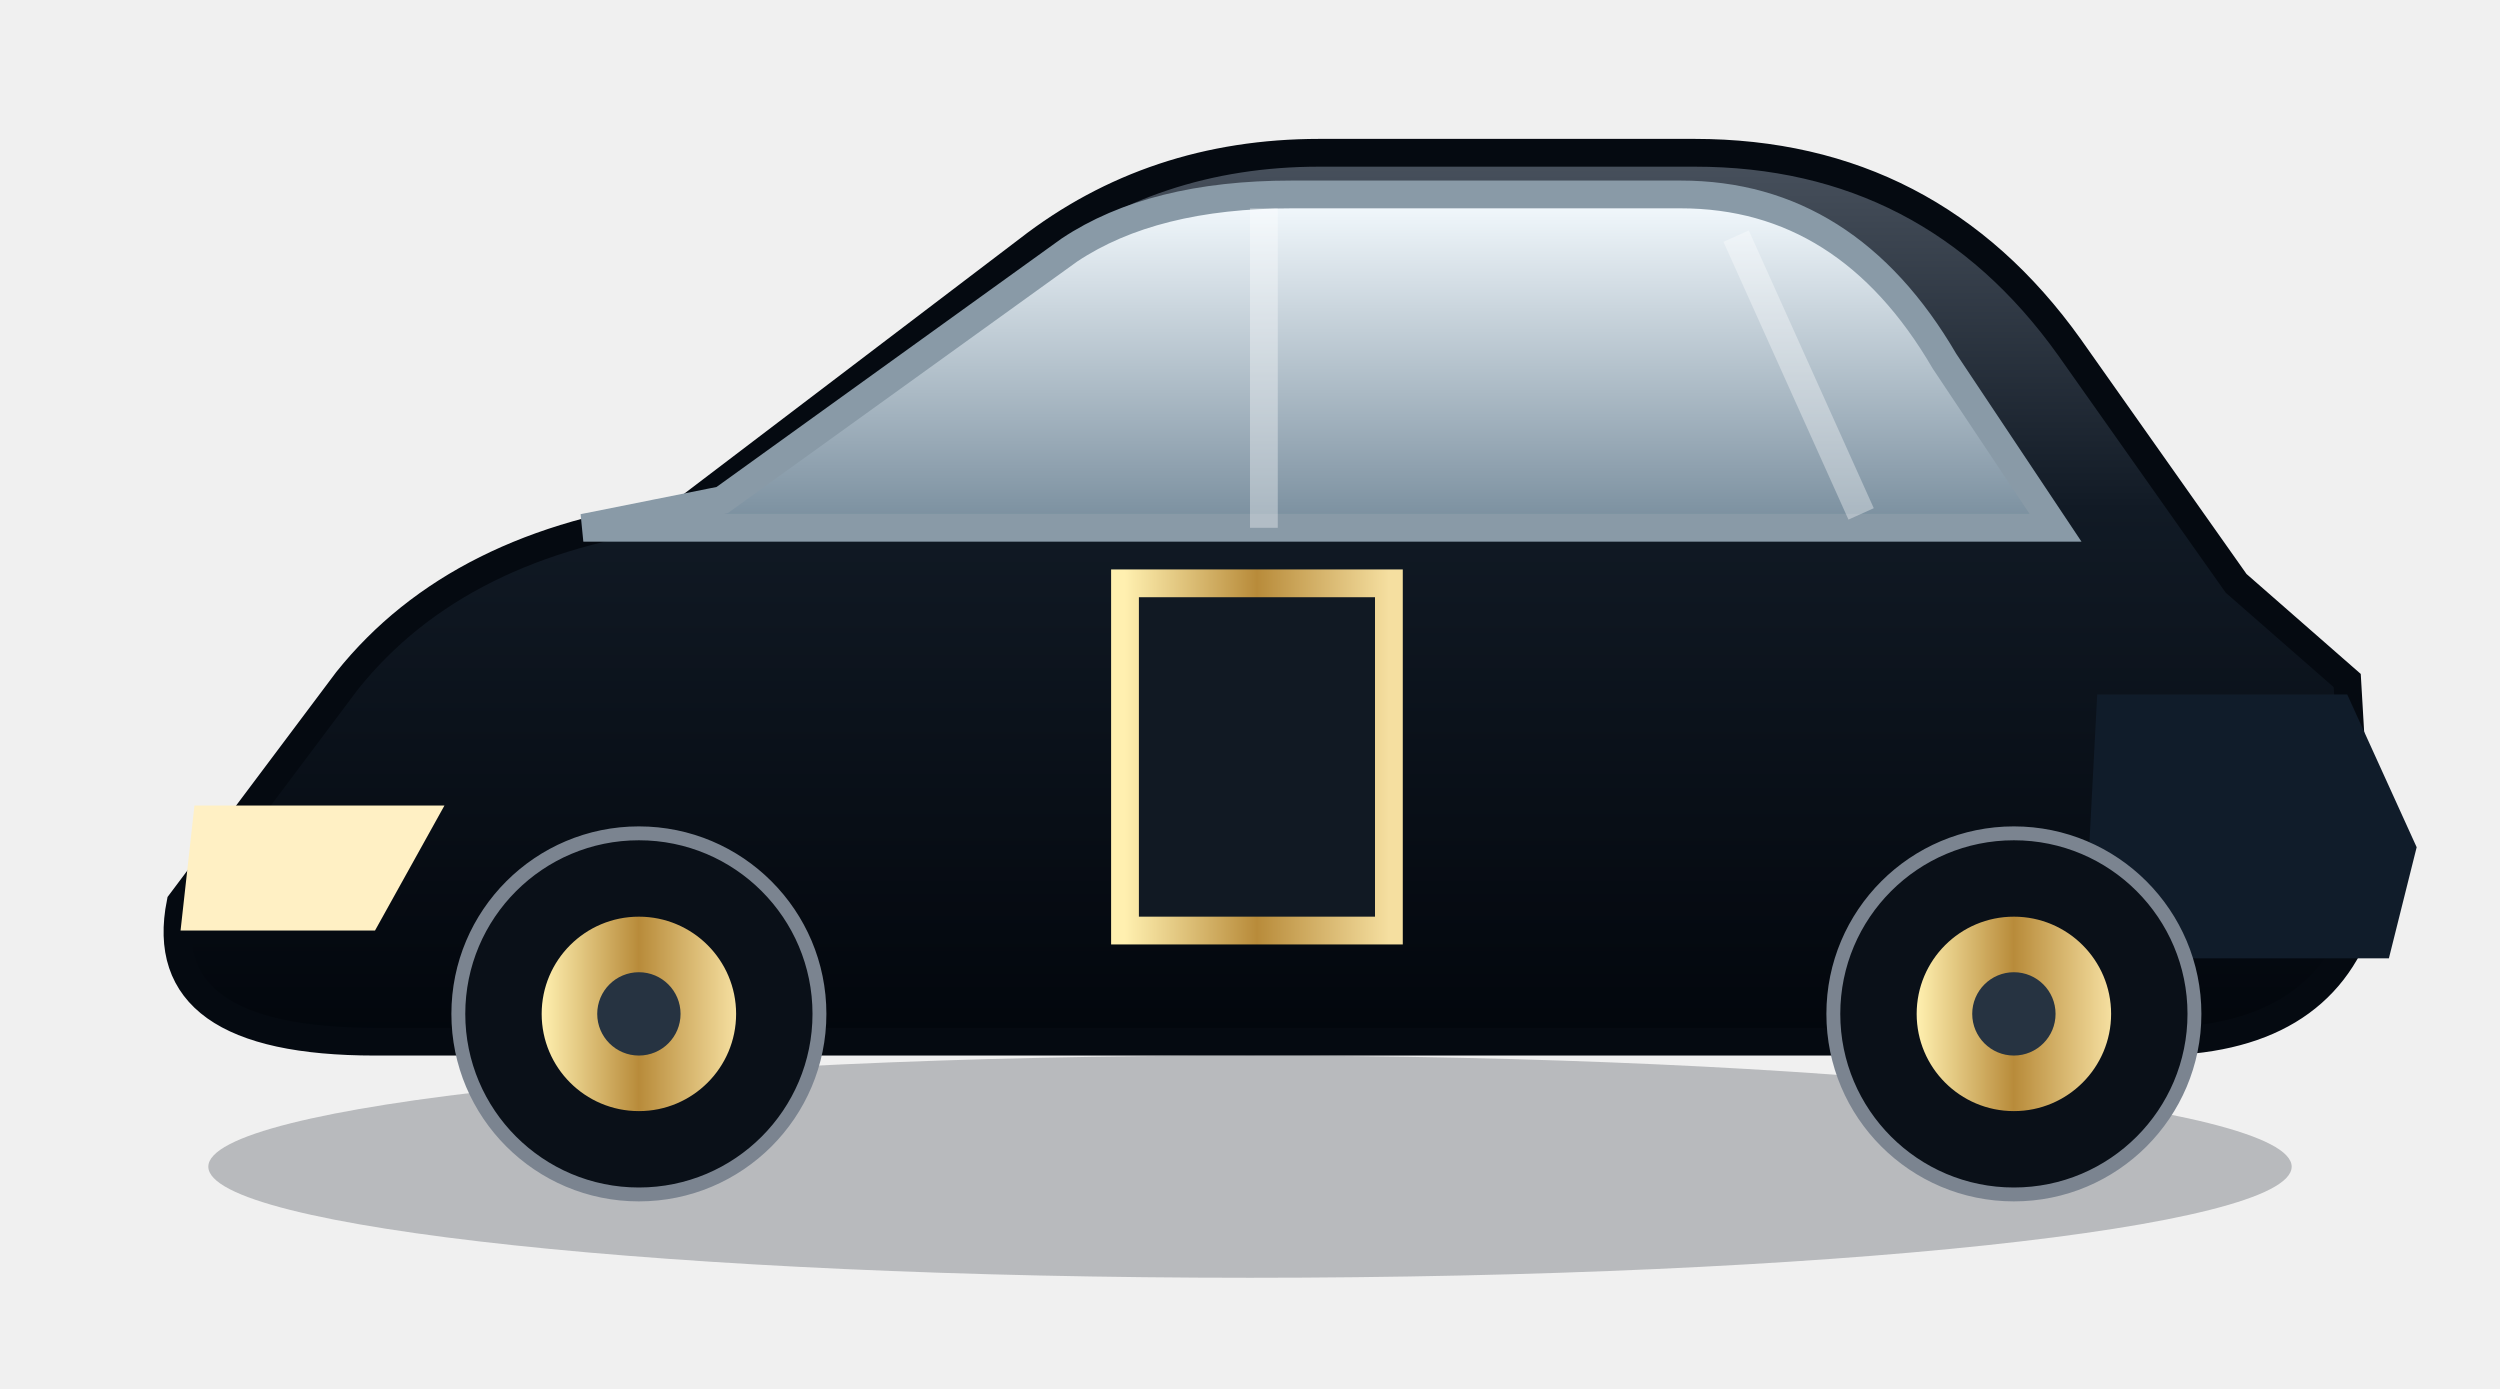
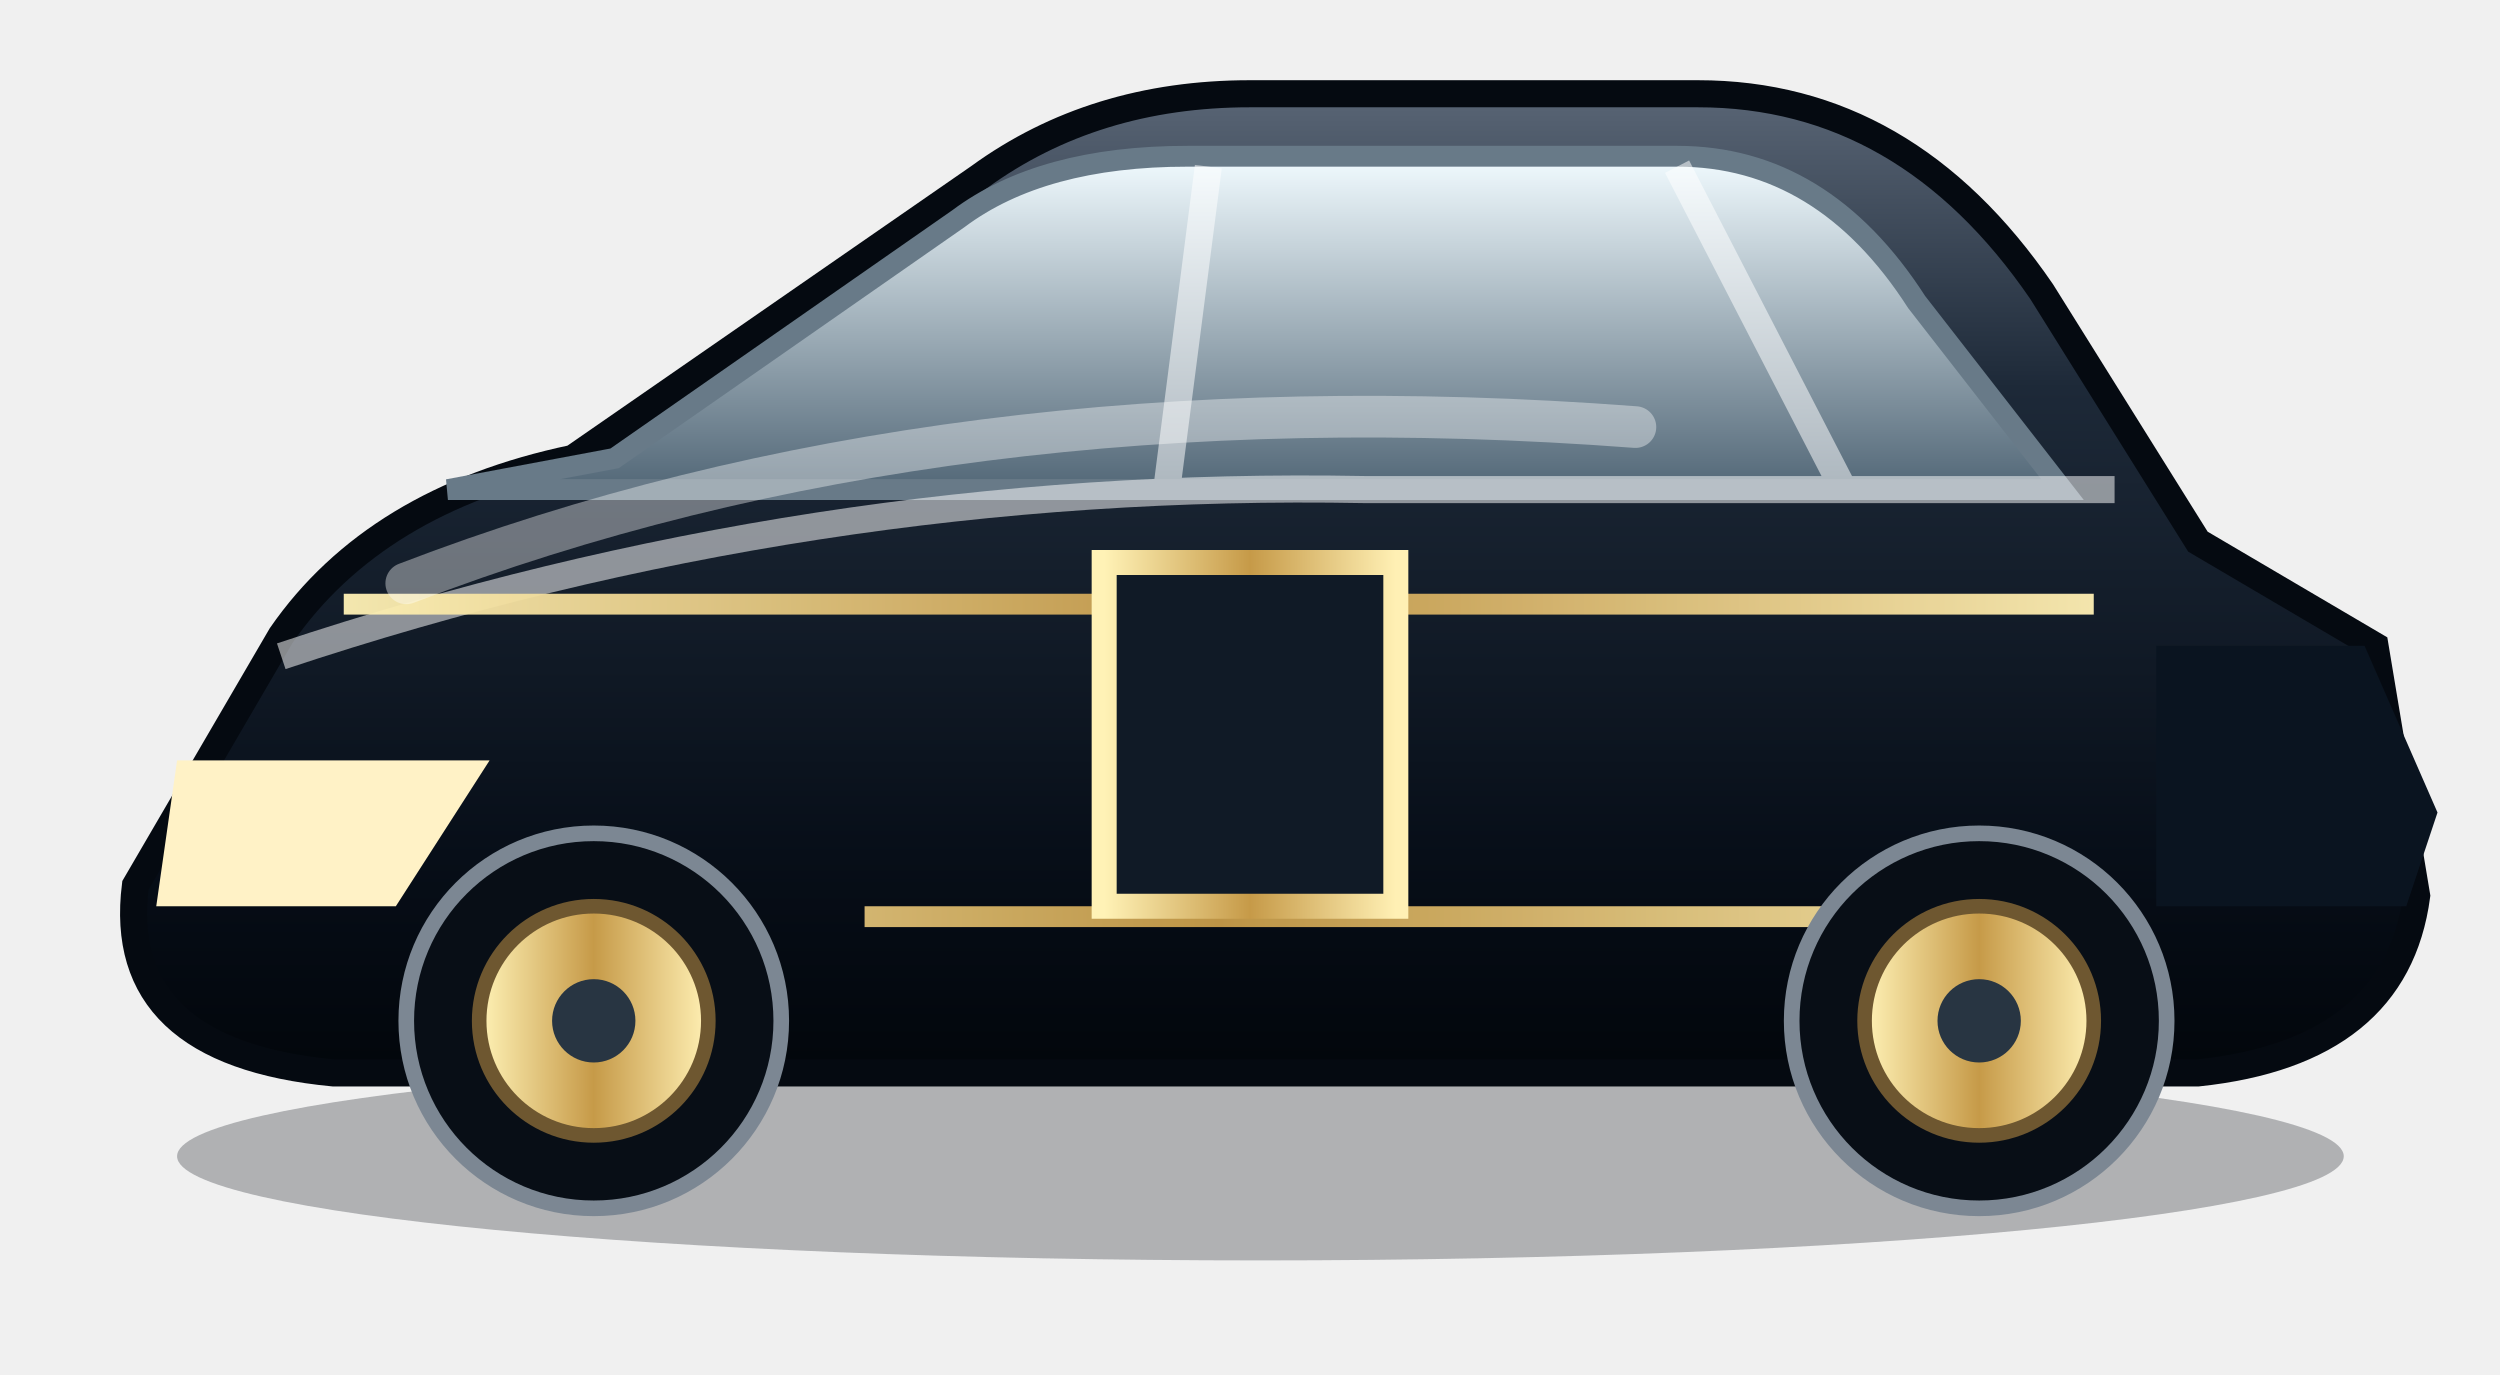
- <svg xmlns="http://www.w3.org/2000/svg" viewBox="0 0 180 100">
+ <svg xmlns="http://www.w3.org/2000/svg" viewBox="0 0 240 132">
  <defs>
-     <linearGradient id="b" x2="0" y2="1">
-       <stop stop-color="#48515d" />
-       <stop offset=".4" stop-color="#111a25" />
-       <stop offset="1" stop-color="#02060c" />
+     <linearGradient id="body" x1="0" y1="0" x2="0" y2="1">
+       <stop stop-color="#596575" />
+       <stop offset=".3" stop-color="#1d2938" />
+       <stop offset=".78" stop-color="#070e18" />
+       <stop offset="1" stop-color="#02060b" />
    </linearGradient>
-     <linearGradient id="g" x2="0" y2="1">
-       <stop stop-color="#f5fbff" />
-       <stop offset="1" stop-color="#788d9d" />
+     <linearGradient id="glass" x1="0" y1="0" x2="0" y2="1">
+       <stop stop-color="#f1fbff" />
+       <stop offset="1" stop-color="#526777" />
    </linearGradient>
    <linearGradient id="gold">
-       <stop stop-color="#fff0b0" />
-       <stop offset=".5" stop-color="#b88b3a" />
-       <stop offset="1" stop-color="#f5dfa0" />
+       <stop stop-color="#fff2b6" />
+       <stop offset=".5" stop-color="#c69a48" />
+       <stop offset="1" stop-color="#fff0b4" />
    </linearGradient>
  </defs>
-   <ellipse cx="90" cy="84" rx="75" ry="8" fill="#101722" opacity=".25" />
-   <path d="m13 65 12-16q8-10 24-12l25-19q9-7 21-7h27q17 0 27 14l12 17 8 7 1 17q-3 9-15 9H27q-16 0-14-10Z" fill="url(#b)" stroke="#050a11" stroke-width="2" />
-   <path d="m52 36 25-18q6-4 16-4h28q12 0 19 12l8 12H42Z" fill="url(#g)" stroke="#899aa7" stroke-width="2" />
-   <path d="M91 15v23M125 17l9 20" stroke="#fff" stroke-opacity=".35" stroke-width="2" />
-   <path d="M151 50h18l5 11-2 8h-22Z" fill="#101c2a" />
-   <path d="M14 58h18l-5 9H13Z" fill="#fff0c4" />
-   <path d="M62 72h56" stroke="url(#gold)" stroke-width="2.5" />
-   <path d="M27 46h119" stroke="url(#gold)" stroke-width="1.5" opacity=".8" />
-   <circle cx="46" cy="73" r="13" fill="#0a1018" stroke="#7b8490" stroke-width="1" />
-   <circle cx="46" cy="73" r="7" fill="url(#gold)" />
-   <circle cx="46" cy="73" r="3" fill="#263341" />
-   <circle cx="145" cy="73" r="13" fill="#0a1018" stroke="#7b8490" stroke-width="1" />
-   <circle cx="145" cy="73" r="7" fill="url(#gold)" />
-   <circle cx="145" cy="73" r="3" fill="#263341" />
-   <path d="M81 42h19v25H81Z" fill="#111923" stroke="url(#gold)" stroke-width="2" />
+   <ellipse cx="121" cy="111" rx="104" ry="10" fill="#090e17" opacity=".28" />
+   <path d="M13 85 27 61q9-13 28-17l39-27q11-8 26-8h43q20 0 33 19l15 24 17 10 4 24q-2 15-21 17H32Q11 101 13 85Z" fill="url(#body)" stroke="#050a11" stroke-width="2.6" />
+   <path d="m59 44 33-23q8-6 22-6h47q14 0 23 14l14 18H43Z" fill="url(#glass)" stroke="#687a88" stroke-width="2" />
+   <path d="M116 16 112 47M161 16l16 31M27 63q51-17 104-16h72" fill="none" stroke="#fff" stroke-width="2.6" opacity=".52" />
+   <path d="M17 73h30l-9 14H15Z" fill="#fff2c6" />
+   <path d="M207 62h20l7 16-3 9h-24Z" fill="#0a1420" />
+   <path d="M83 88h102M33 58h168" stroke="url(#gold)" stroke-width="2" opacity=".95" />
+   <path d="M106 54h28v33h-28Z" fill="#101a26" stroke="url(#gold)" stroke-width="2.4" />
+   <circle cx="57" cy="98" r="18" fill="#080e16" stroke="#7c8793" stroke-width="1.5" />
+   <circle cx="57" cy="98" r="11" fill="url(#gold)" stroke="#6e5730" stroke-width="1.4" />
+   <circle cx="57" cy="98" r="4" fill="#283542" />
+   <circle cx="190" cy="98" r="18" fill="#080e16" stroke="#7c8793" stroke-width="1.5" />
+   <circle cx="190" cy="98" r="11" fill="url(#gold)" stroke="#6e5730" stroke-width="1.4" />
+   <circle cx="190" cy="98" r="4" fill="#283542" />
+   <path d="M39 56q52-20 118-15" stroke="#fff" stroke-width="4" opacity=".38" fill="none" stroke-linecap="round" />
</svg>
